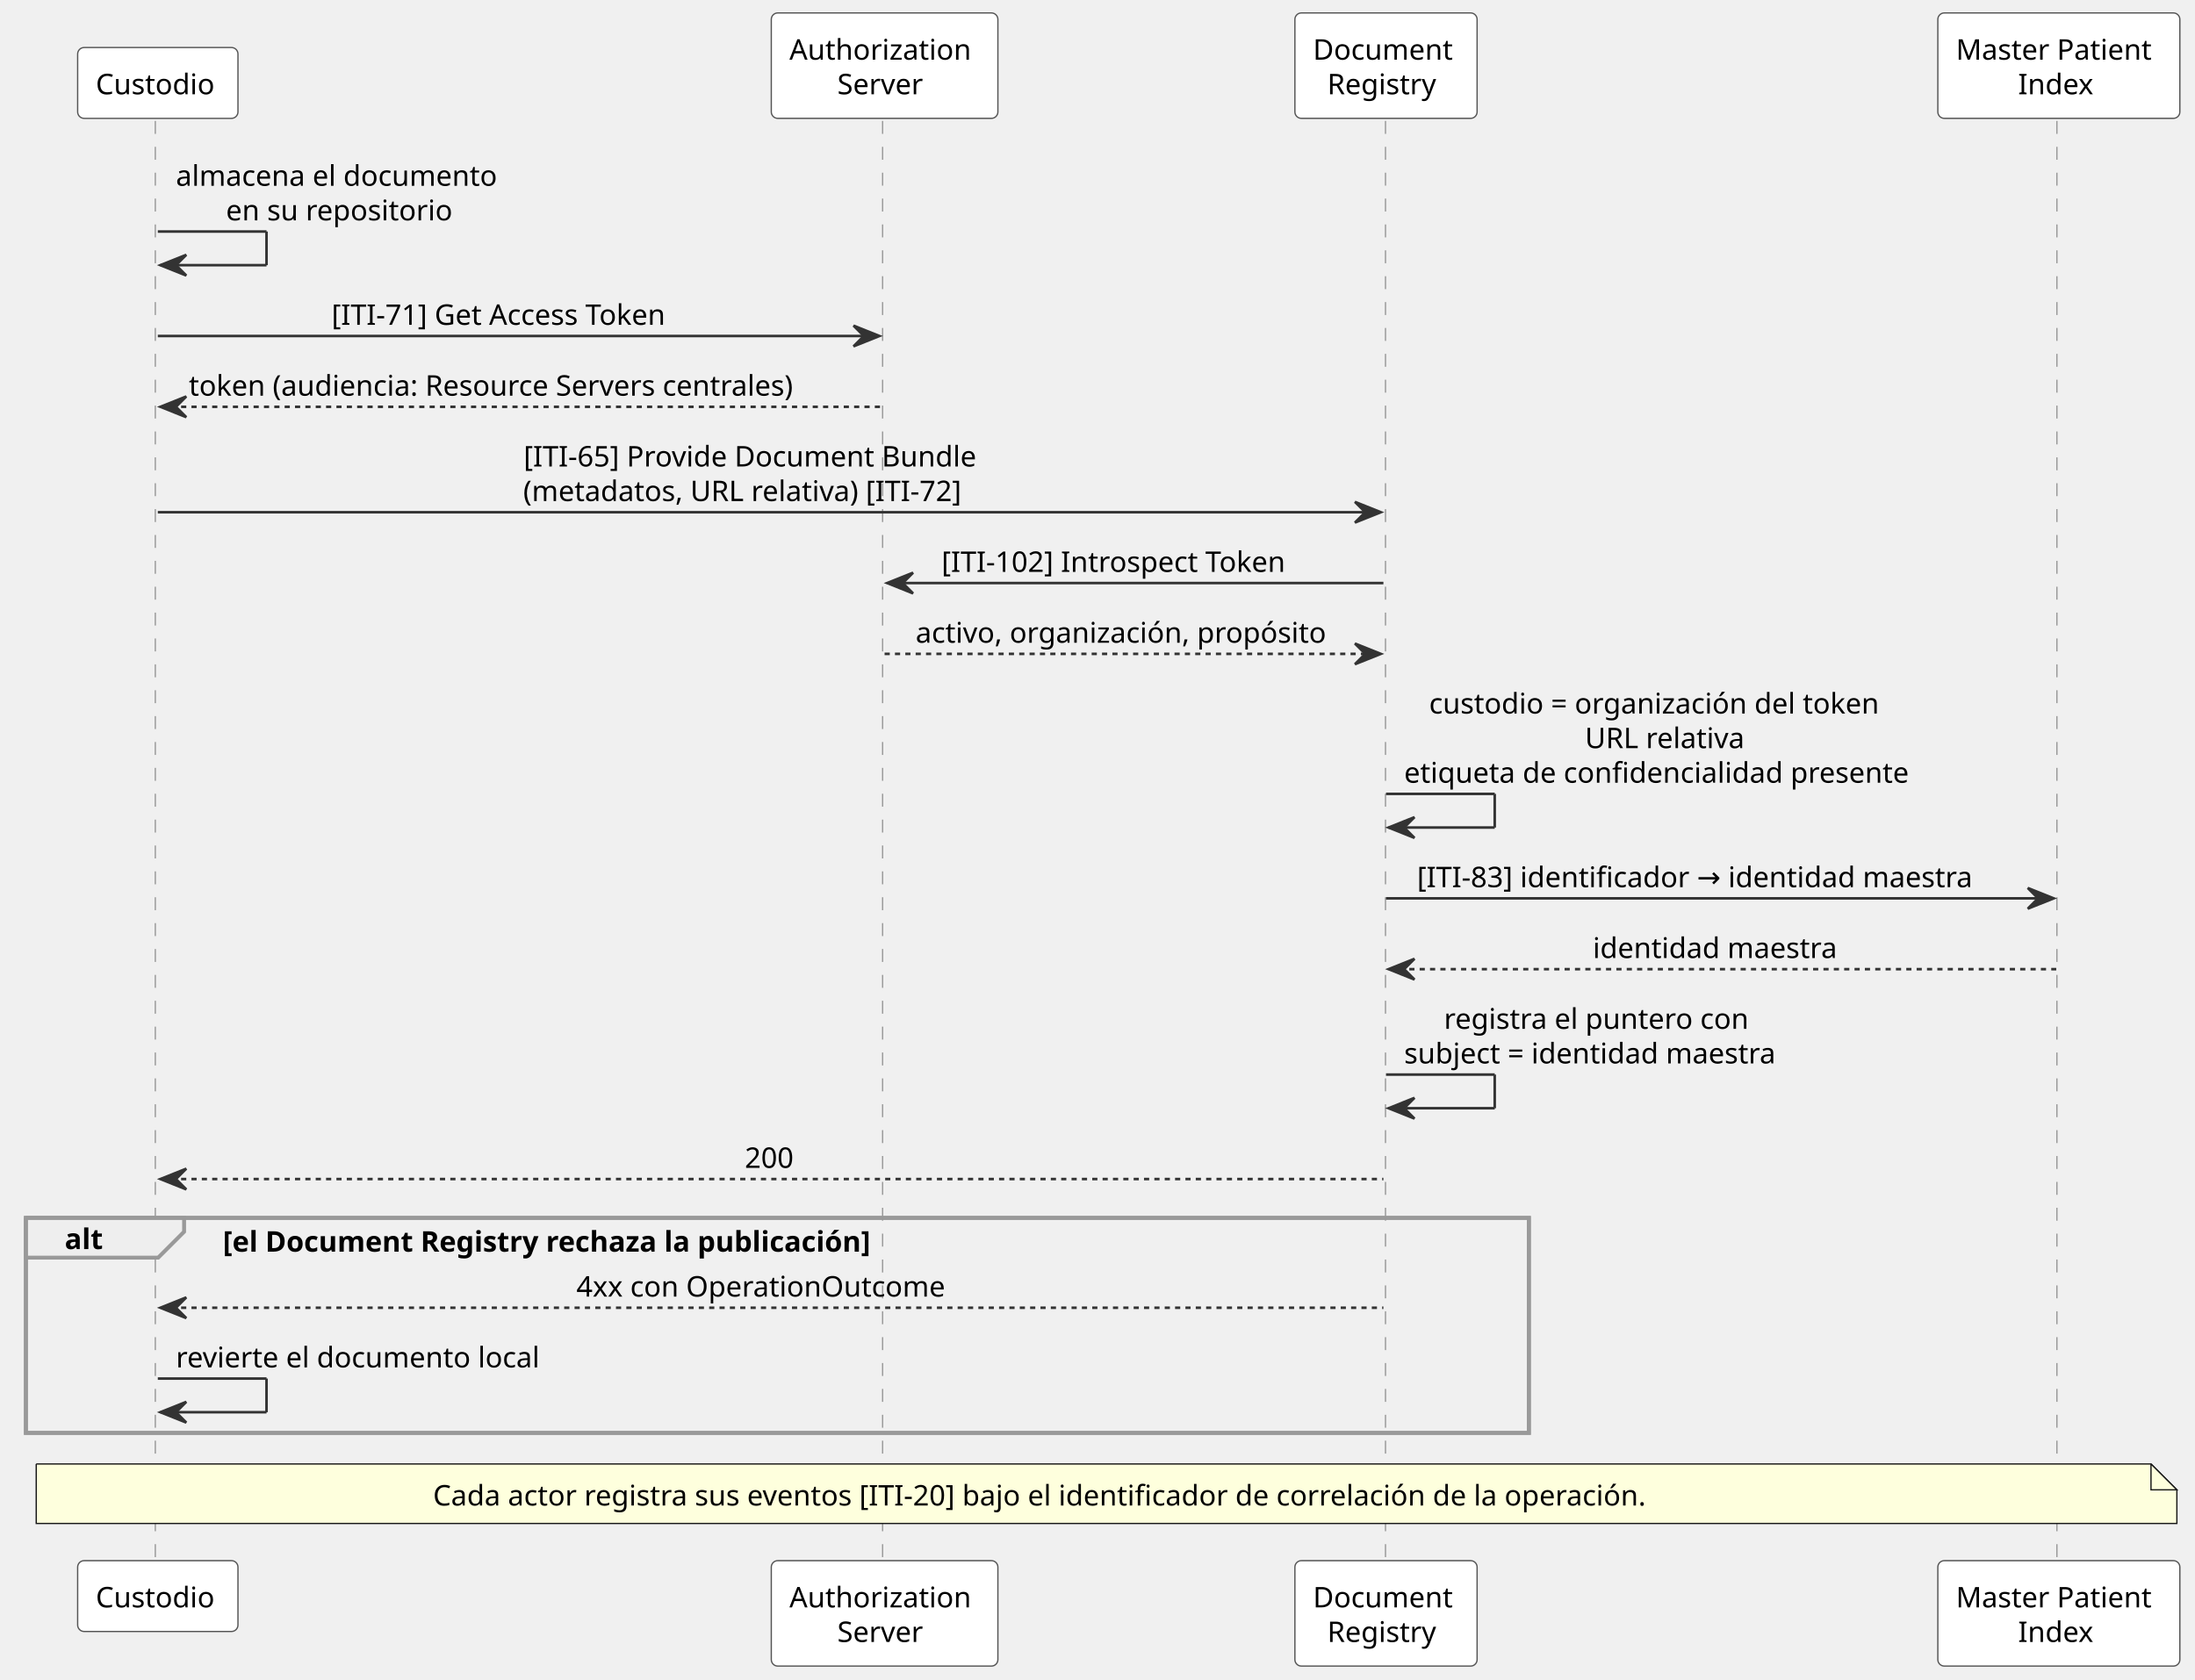
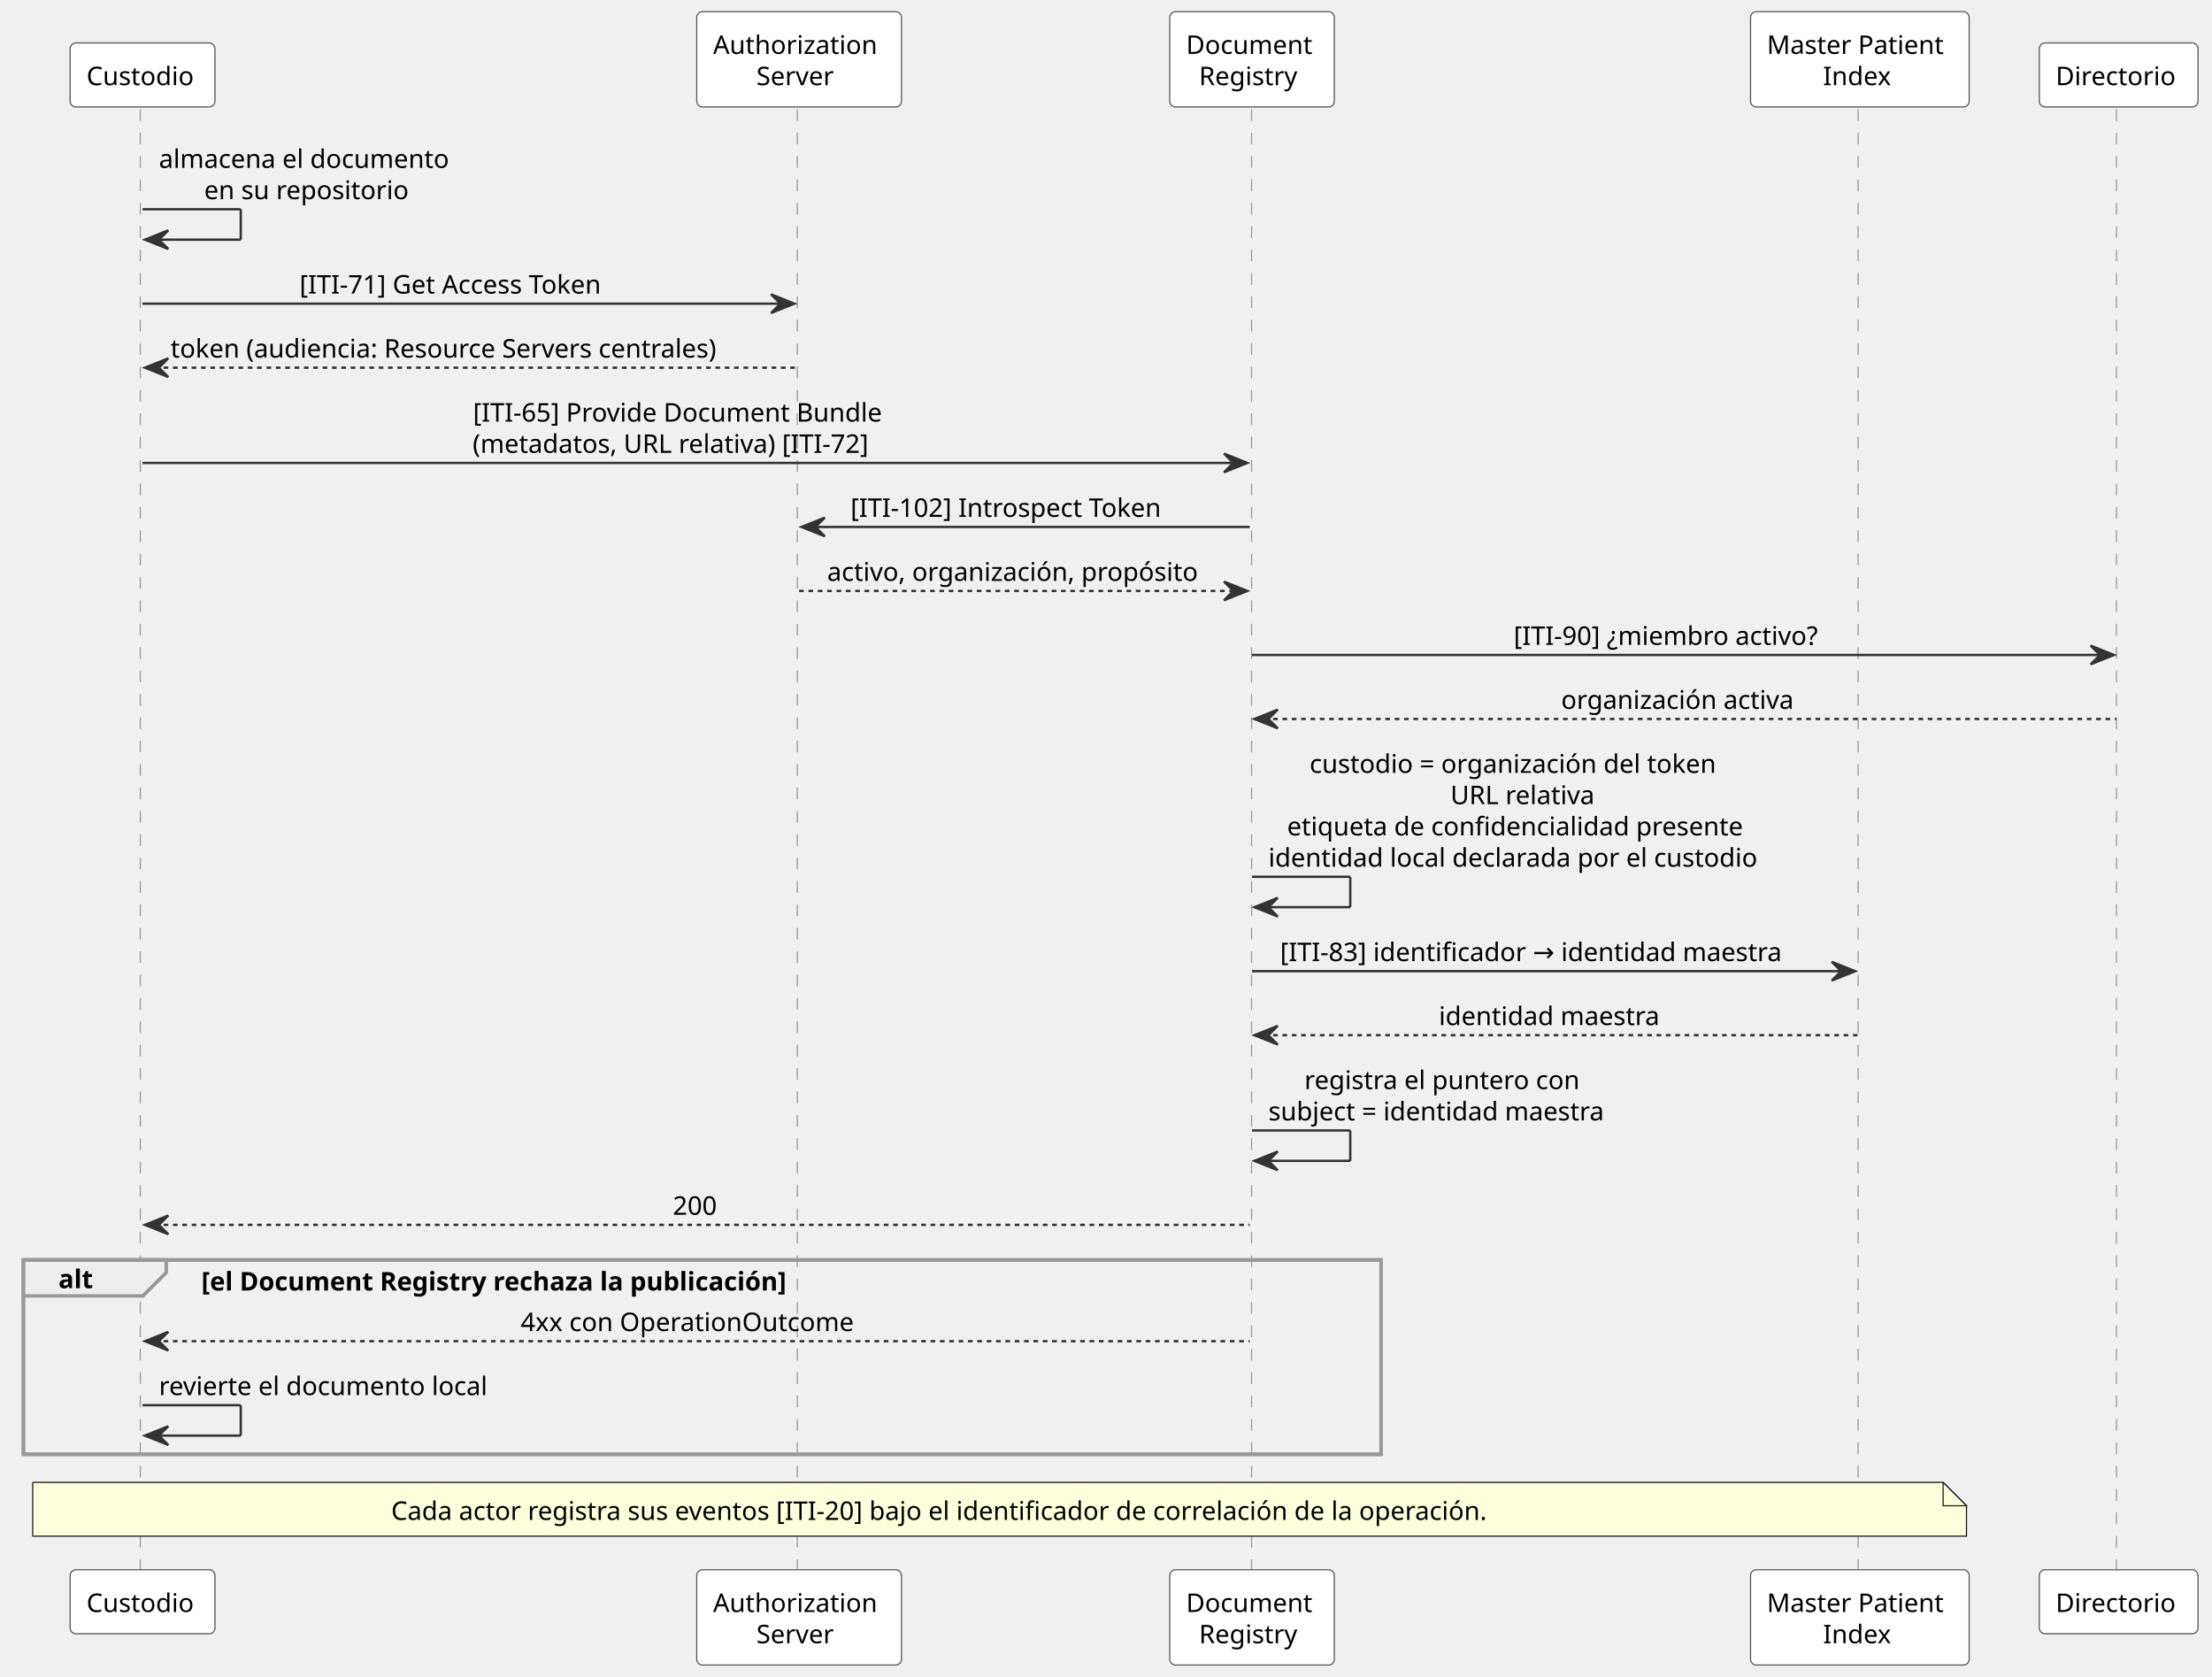
- <svg xmlns="http://www.w3.org/2000/svg" contentStyleType="text/css" data-diagram-type="SEQUENCE" height="649px" preserveAspectRatio="none" style="width:848px;height:649px;background:#FFFFFF;" version="1.1" viewBox="0 0 848 649" width="848px" zoomAndPan="magnify">
+ <svg xmlns="http://www.w3.org/2000/svg" contentStyleType="text/css" data-diagram-type="SEQUENCE" height="717px" preserveAspectRatio="none" style="width:946px;height:717px;background:#FFFFFF;" version="1.1" viewBox="0 0 946 717" width="946px" zoomAndPan="magnify">
  <defs />
  <g>
-     <rect fill="none" height="83.106" style="stroke:#999999;stroke-width:1.5;" width="580.653" x="10" y="470.636" />
+     <rect fill="none" height="83.106" style="stroke:#999999;stroke-width:1.5;" width="580.653" x="10" y="538.742" />
    <g class="participant-lifeline" data-entity-uid="part1" data-qualified-name="K" id="part1-lifeline">
      <g>
-         <rect fill="#000000" fill-opacity="0" height="557.373" width="8" x="56.966" y="46.737" />
-         <line style="stroke:#999999;stroke-width:0.5;stroke-dasharray:5,5;" x1="60" x2="60" y1="46.737" y2="604.11" />
+         <rect fill="#000000" fill-opacity="0" height="625.479" width="8" x="56.966" y="46.737" />
+         <line style="stroke:#999999;stroke-width:0.5;stroke-dasharray:5,5;" x1="60" x2="60" y1="46.737" y2="672.216" />
      </g>
    </g>
    <g class="participant-lifeline" data-entity-uid="part2" data-qualified-name="AS" id="part2-lifeline">
      <g>
-         <rect fill="#000000" fill-opacity="0" height="557.373" width="8" x="337.747" y="46.737" />
-         <line style="stroke:#999999;stroke-width:0.5;stroke-dasharray:5,5;" x1="340.977" x2="340.977" y1="46.737" y2="604.11" />
+         <rect fill="#000000" fill-opacity="0" height="625.479" width="8" x="337.747" y="46.737" />
+         <line style="stroke:#999999;stroke-width:0.5;stroke-dasharray:5,5;" x1="340.977" x2="340.977" y1="46.737" y2="672.216" />
      </g>
    </g>
    <g class="participant-lifeline" data-entity-uid="part3" data-qualified-name="REG" id="part3-lifeline">
      <g>
-         <rect fill="#000000" fill-opacity="0" height="557.373" width="8" x="531.457" y="46.737" />
-         <line style="stroke:#999999;stroke-width:0.5;stroke-dasharray:5,5;" x1="535.262" x2="535.262" y1="46.737" y2="604.11" />
+         <rect fill="#000000" fill-opacity="0" height="625.479" width="8" x="531.457" y="46.737" />
+         <line style="stroke:#999999;stroke-width:0.5;stroke-dasharray:5,5;" x1="535.262" x2="535.262" y1="46.737" y2="672.216" />
      </g>
    </g>
    <g class="participant-lifeline" data-entity-uid="part4" data-qualified-name="MPI" id="part4-lifeline">
      <g>
-         <rect fill="#000000" fill-opacity="0" height="557.373" width="8" x="791.399" y="46.737" />
-         <line style="stroke:#999999;stroke-width:0.5;stroke-dasharray:5,5;" x1="794.65" x2="794.65" y1="46.737" y2="604.11" />
+         <rect fill="#000000" fill-opacity="0" height="625.479" width="8" x="791.399" y="46.737" />
+         <line style="stroke:#999999;stroke-width:0.5;stroke-dasharray:5,5;" x1="794.65" x2="794.65" y1="46.737" y2="672.216" />
+       </g>
+     </g>
+     <g class="participant-lifeline" data-entity-uid="part5" data-qualified-name="DIR" id="part5-lifeline">
+       <g>
+         <rect fill="#000000" fill-opacity="0" height="625.479" width="8" x="902.084" y="46.737" />
+         <line style="stroke:#999999;stroke-width:0.5;stroke-dasharray:5,5;" x1="905.148" x2="905.148" y1="46.737" y2="672.216" />
      </g>
    </g>
    <g class="participant participant-head" data-entity-uid="part1" data-qualified-name="K" id="part1-head">
      <rect fill="#FFFFFF" height="27.369" rx="2.5" ry="2.5" style="stroke:#555555;stroke-width:0.5;" width="61.932" x="30" y="18.369" />
      <text fill="#000000" font-family="Verdana" font-size="11" lengthAdjust="spacing" textLength="47.932" x="37" y="36.428">Custodio</text>
    </g>
    <g class="participant participant-tail" data-entity-uid="part1" data-qualified-name="K" id="part1-tail">
-       <rect fill="#FFFFFF" height="27.369" rx="2.5" ry="2.5" style="stroke:#555555;stroke-width:0.5;" width="61.932" x="30" y="603.11" />
-       <text fill="#000000" font-family="Verdana" font-size="11" lengthAdjust="spacing" textLength="47.932" x="37" y="621.169">Custodio</text>
+       <rect fill="#FFFFFF" height="27.369" rx="2.5" ry="2.5" style="stroke:#555555;stroke-width:0.5;" width="61.932" x="30" y="671.216" />
+       <text fill="#000000" font-family="Verdana" font-size="11" lengthAdjust="spacing" textLength="47.932" x="37" y="689.275">Custodio</text>
    </g>
    <g class="participant participant-head" data-entity-uid="part2" data-qualified-name="AS" id="part2-head">
      <rect fill="#FFFFFF" height="40.737" rx="2.5" ry="2.5" style="stroke:#555555;stroke-width:0.5;" width="87.541" x="297.977" y="5" />
      <text fill="#000000" font-family="Verdana" font-size="11" lengthAdjust="spacing" textLength="73.541" x="304.977" y="23.059">Authorization</text>
      <text fill="#000000" font-family="Verdana" font-size="11" lengthAdjust="spacing" textLength="36.523" x="323.485" y="36.428">Server</text>
    </g>
    <g class="participant participant-tail" data-entity-uid="part2" data-qualified-name="AS" id="part2-tail">
-       <rect fill="#FFFFFF" height="40.737" rx="2.5" ry="2.5" style="stroke:#555555;stroke-width:0.5;" width="87.541" x="297.977" y="603.11" />
-       <text fill="#000000" font-family="Verdana" font-size="11" lengthAdjust="spacing" textLength="73.541" x="304.977" y="621.169">Authorization</text>
-       <text fill="#000000" font-family="Verdana" font-size="11" lengthAdjust="spacing" textLength="36.523" x="323.485" y="634.538">Server</text>
+       <rect fill="#FFFFFF" height="40.737" rx="2.5" ry="2.5" style="stroke:#555555;stroke-width:0.5;" width="87.541" x="297.977" y="671.216" />
+       <text fill="#000000" font-family="Verdana" font-size="11" lengthAdjust="spacing" textLength="73.541" x="304.977" y="689.275">Authorization</text>
+       <text fill="#000000" font-family="Verdana" font-size="11" lengthAdjust="spacing" textLength="36.523" x="323.485" y="702.644">Server</text>
    </g>
    <g class="participant participant-head" data-entity-uid="part3" data-qualified-name="REG" id="part3-head">
      <rect fill="#FFFFFF" height="40.737" rx="2.5" ry="2.5" style="stroke:#555555;stroke-width:0.5;" width="70.391" x="500.262" y="5" />
      <text fill="#000000" font-family="Verdana" font-size="11" lengthAdjust="spacing" textLength="56.391" x="507.262" y="23.059">Document</text>
      <text fill="#000000" font-family="Verdana" font-size="11" lengthAdjust="spacing" textLength="45.343" x="512.786" y="36.428">Registry</text>
    </g>
    <g class="participant participant-tail" data-entity-uid="part3" data-qualified-name="REG" id="part3-tail">
-       <rect fill="#FFFFFF" height="40.737" rx="2.5" ry="2.5" style="stroke:#555555;stroke-width:0.5;" width="70.391" x="500.262" y="603.11" />
-       <text fill="#000000" font-family="Verdana" font-size="11" lengthAdjust="spacing" textLength="56.391" x="507.262" y="621.169">Document</text>
-       <text fill="#000000" font-family="Verdana" font-size="11" lengthAdjust="spacing" textLength="45.343" x="512.786" y="634.538">Registry</text>
+       <rect fill="#FFFFFF" height="40.737" rx="2.5" ry="2.5" style="stroke:#555555;stroke-width:0.5;" width="70.391" x="500.262" y="671.216" />
+       <text fill="#000000" font-family="Verdana" font-size="11" lengthAdjust="spacing" textLength="56.391" x="507.262" y="689.275">Document</text>
+       <text fill="#000000" font-family="Verdana" font-size="11" lengthAdjust="spacing" textLength="45.343" x="512.786" y="702.644">Registry</text>
    </g>
    <g class="participant participant-head" data-entity-uid="part4" data-qualified-name="MPI" id="part4-head">
      <rect fill="#FFFFFF" height="40.737" rx="2.5" ry="2.5" style="stroke:#555555;stroke-width:0.5;" width="93.498" x="748.65" y="5" />
      <text fill="#000000" font-family="Verdana" font-size="11" lengthAdjust="spacing" textLength="79.498" x="755.65" y="23.059">Master Patient</text>
      <text fill="#000000" font-family="Verdana" font-size="11" lengthAdjust="spacing" textLength="31.507" x="779.645" y="36.428">Index</text>
    </g>
    <g class="participant participant-tail" data-entity-uid="part4" data-qualified-name="MPI" id="part4-tail">
-       <rect fill="#FFFFFF" height="40.737" rx="2.5" ry="2.5" style="stroke:#555555;stroke-width:0.5;" width="93.498" x="748.65" y="603.11" />
-       <text fill="#000000" font-family="Verdana" font-size="11" lengthAdjust="spacing" textLength="79.498" x="755.65" y="621.169">Master Patient</text>
-       <text fill="#000000" font-family="Verdana" font-size="11" lengthAdjust="spacing" textLength="31.507" x="779.645" y="634.538">Index</text>
+       <rect fill="#FFFFFF" height="40.737" rx="2.5" ry="2.5" style="stroke:#555555;stroke-width:0.5;" width="93.498" x="748.65" y="671.216" />
+       <text fill="#000000" font-family="Verdana" font-size="11" lengthAdjust="spacing" textLength="79.498" x="755.65" y="689.275">Master Patient</text>
+       <text fill="#000000" font-family="Verdana" font-size="11" lengthAdjust="spacing" textLength="31.507" x="779.645" y="702.644">Index</text>
+     </g>
+     <g class="participant participant-head" data-entity-uid="part5" data-qualified-name="DIR" id="part5-head">
+       <rect fill="#FFFFFF" height="27.369" rx="2.5" ry="2.5" style="stroke:#555555;stroke-width:0.5;" width="67.872" x="872.148" y="18.369" />
+       <text fill="#000000" font-family="Verdana" font-size="11" lengthAdjust="spacing" textLength="53.872" x="879.148" y="36.428">Directorio</text>
+     </g>
+     <g class="participant participant-tail" data-entity-uid="part5" data-qualified-name="DIR" id="part5-tail">
+       <rect fill="#FFFFFF" height="27.369" rx="2.5" ry="2.5" style="stroke:#555555;stroke-width:0.5;" width="67.872" x="872.148" y="671.216" />
+       <text fill="#000000" font-family="Verdana" font-size="11" lengthAdjust="spacing" textLength="53.872" x="879.148" y="689.275">Directorio</text>
    </g>
    <g class="message" data-entity-1="part1" data-entity-2="part1" id="msg1">
      <line style="stroke:#333333;stroke-width:1;" x1="60.966" x2="102.966" y1="89.475" y2="89.475" />
      <line style="stroke:#333333;stroke-width:1;" x1="102.966" x2="102.966" y1="89.475" y2="102.475" />
      <line style="stroke:#333333;stroke-width:1;" x1="61.966" x2="102.966" y1="102.475" y2="102.475" />
      <polygon fill="#333333" points="71.966,98.475,61.966,102.475,71.966,106.475,67.966,102.475" style="stroke:#333333;stroke-width:1;" />
      <text fill="#000000" font-family="Verdana" font-size="11" lengthAdjust="spacing" textLength="131.533" x="67.966" y="71.796">almacena el documento</text>
      <text fill="#000000" font-family="Verdana" font-size="11" lengthAdjust="spacing" textLength="92.866" x="87.299" y="85.165">en su repositorio</text>
    </g>
    <g class="message" data-entity-1="part1" data-entity-2="part2" id="msg2">
      <polygon fill="#333333" points="329.747,125.843,339.747,129.843,329.747,133.843,333.747,129.843" style="stroke:#333333;stroke-width:1;" />
      <line style="stroke:#333333;stroke-width:1;" x1="60.966" x2="335.747" y1="129.843" y2="129.843" />
      <text fill="#000000" font-family="Verdana" font-size="11" lengthAdjust="spacing" textLength="146.502" x="128.106" y="125.534">[ITI-71] Get Access Token</text>
    </g>
    <g class="message" data-entity-1="part2" data-entity-2="part1" id="msg3">
      <polygon fill="#333333" points="71.966,153.212,61.966,157.212,71.966,161.212,67.966,157.212" style="stroke:#333333;stroke-width:1;" />
      <line style="stroke:#333333;stroke-width:1;stroke-dasharray:2,2;" x1="65.966" x2="340.747" y1="157.212" y2="157.212" />
      <text fill="#000000" font-family="Verdana" font-size="11" lengthAdjust="spacing" textLength="256.781" x="72.966" y="152.902">token (audiencia: Resource Servers centrales)</text>
    </g>
    <g class="message" data-entity-1="part1" data-entity-2="part3" id="msg4">
      <polygon fill="#333333" points="523.457,193.949,533.457,197.949,523.457,201.949,527.457,197.949" style="stroke:#333333;stroke-width:1;" />
      <line style="stroke:#333333;stroke-width:1;" x1="60.966" x2="529.457" y1="197.949" y2="197.949" />
      <text fill="#000000" font-family="Verdana" font-size="11" lengthAdjust="spacing" textLength="191.829" x="202.297" y="180.271">[ITI-65] Provide Document Bundle</text>
      <text fill="#000000" font-family="Verdana" font-size="11" lengthAdjust="spacing" textLength="192.162" x="202.131" y="193.64">(metadatos, URL relativa) [ITI-72]</text>
    </g>
    <g class="message" data-entity-1="part3" data-entity-2="part2" id="msg5">
      <polygon fill="#333333" points="352.747,221.318,342.747,225.318,352.747,229.318,348.747,225.318" style="stroke:#333333;stroke-width:1;" />
      <line style="stroke:#333333;stroke-width:1;" x1="346.747" x2="534.457" y1="225.318" y2="225.318" />
      <text fill="#000000" font-family="Verdana" font-size="11" lengthAdjust="spacing" textLength="149.714" x="363.745" y="221.008">[ITI-102] Introspect Token</text>
    </g>
    <g class="message" data-entity-1="part2" data-entity-2="part3" id="msg6">
      <polygon fill="#333333" points="523.457,248.686,533.457,252.686,523.457,256.687,527.457,252.686" style="stroke:#333333;stroke-width:1;" />
      <line style="stroke:#333333;stroke-width:1;stroke-dasharray:2,2;" x1="341.747" x2="529.457" y1="252.686" y2="252.686" />
      <text fill="#000000" font-family="Verdana" font-size="11" lengthAdjust="spacing" textLength="169.71" x="353.747" y="248.377">activo, organización, propósito</text>
    </g>
-     <g class="message" data-entity-1="part3" data-entity-2="part3" id="msg7">
-       <line style="stroke:#333333;stroke-width:1;" x1="535.457" x2="577.457" y1="306.793" y2="306.793" />
-       <line style="stroke:#333333;stroke-width:1;" x1="577.457" x2="577.457" y1="306.793" y2="319.793" />
-       <line style="stroke:#333333;stroke-width:1;" x1="536.457" x2="577.457" y1="319.793" y2="319.793" />
-       <polygon fill="#333333" points="546.457,315.793,536.457,319.793,546.457,323.793,542.457,319.793" style="stroke:#333333;stroke-width:1;" />
-       <text fill="#000000" font-family="Verdana" font-size="11" lengthAdjust="spacing" textLength="187.494" x="552.101" y="275.746">custodio = organización del token</text>
-       <text fill="#000000" font-family="Verdana" font-size="11" lengthAdjust="spacing" textLength="67.031" x="612.333" y="289.114">URL relativa</text>
-       <text fill="#000000" font-family="Verdana" font-size="11" lengthAdjust="spacing" textLength="206.782" x="542.457" y="302.483">etiqueta de confidencialidad presente</text>
+     <g class="message" data-entity-1="part3" data-entity-2="part5" id="msg7">
+       <polygon fill="#333333" points="894.084,276.055,904.084,280.055,894.084,284.055,898.084,280.055" style="stroke:#333333;stroke-width:1;" />
+       <line style="stroke:#333333;stroke-width:1;" x1="535.457" x2="900.084" y1="280.055" y2="280.055" />
+       <text fill="#000000" font-family="Verdana" font-size="11" lengthAdjust="spacing" textLength="146.814" x="647.364" y="275.746">[ITI-90] ¿miembro activo?</text>
    </g>
-     <g class="message" data-entity-1="part3" data-entity-2="part4" id="msg8">
-       <polygon fill="#333333" points="783.399,343.161,793.399,347.161,783.399,351.161,787.399,347.161" style="stroke:#333333;stroke-width:1;" />
-       <line style="stroke:#333333;stroke-width:1;" x1="535.457" x2="789.399" y1="347.161" y2="347.161" />
-       <text fill="#000000" font-family="Verdana" font-size="11" lengthAdjust="spacing" textLength="235.941" x="547.457" y="342.852">[ITI-83] identificador → identidad maestra</text>
+     <g class="message" data-entity-1="part5" data-entity-2="part3" id="msg8">
+       <polygon fill="#333333" points="546.457,303.424,536.457,307.424,546.457,311.424,542.457,307.424" style="stroke:#333333;stroke-width:1;" />
+       <line style="stroke:#333333;stroke-width:1;stroke-dasharray:2,2;" x1="540.457" x2="905.084" y1="307.424" y2="307.424" />
+       <text fill="#000000" font-family="Verdana" font-size="11" lengthAdjust="spacing" textLength="106.256" x="667.643" y="303.114">organización activa</text>
    </g>
-     <g class="message" data-entity-1="part4" data-entity-2="part3" id="msg9">
-       <polygon fill="#333333" points="546.457,370.53,536.457,374.53,546.457,378.53,542.457,374.53" style="stroke:#333333;stroke-width:1;" />
-       <line style="stroke:#333333;stroke-width:1;stroke-dasharray:2,2;" x1="540.457" x2="794.399" y1="374.53" y2="374.53" />
-       <text fill="#000000" font-family="Verdana" font-size="11" lengthAdjust="spacing" textLength="100.144" x="615.356" y="370.22">identidad maestra</text>
+     <g class="message" data-entity-1="part3" data-entity-2="part3" id="msg9">
+       <line style="stroke:#333333;stroke-width:1;" x1="535.457" x2="577.457" y1="374.898" y2="374.898" />
+       <line style="stroke:#333333;stroke-width:1;" x1="577.457" x2="577.457" y1="374.898" y2="387.898" />
+       <line style="stroke:#333333;stroke-width:1;" x1="536.457" x2="577.457" y1="387.898" y2="387.898" />
+       <polygon fill="#333333" points="546.457,383.898,536.457,387.898,546.457,391.898,542.457,387.898" style="stroke:#333333;stroke-width:1;" />
+       <text fill="#000000" font-family="Verdana" font-size="11" lengthAdjust="spacing" textLength="187.494" x="560.08" y="330.483">custodio = organización del token</text>
+       <text fill="#000000" font-family="Verdana" font-size="11" lengthAdjust="spacing" textLength="67.031" x="620.312" y="343.852">URL relativa</text>
+       <text fill="#000000" font-family="Verdana" font-size="11" lengthAdjust="spacing" textLength="206.782" x="550.436" y="357.22">etiqueta de confidencialidad presente</text>
+       <text fill="#000000" font-family="Verdana" font-size="11" lengthAdjust="spacing" textLength="222.739" x="542.457" y="370.589">identidad local declarada por el custodio</text>
    </g>
-     <g class="message" data-entity-1="part3" data-entity-2="part3" id="msg10">
-       <line style="stroke:#333333;stroke-width:1;" x1="535.457" x2="577.457" y1="415.267" y2="415.267" />
-       <line style="stroke:#333333;stroke-width:1;" x1="577.457" x2="577.457" y1="415.267" y2="428.267" />
-       <line style="stroke:#333333;stroke-width:1;" x1="536.457" x2="577.457" y1="428.267" y2="428.267" />
-       <polygon fill="#333333" points="546.457,424.267,536.457,428.267,546.457,432.267,542.457,428.267" style="stroke:#333333;stroke-width:1;" />
-       <text fill="#000000" font-family="Verdana" font-size="11" lengthAdjust="spacing" textLength="126.06" x="557.843" y="397.589">registra el puntero con</text>
-       <text fill="#000000" font-family="Verdana" font-size="11" lengthAdjust="spacing" textLength="156.831" x="542.457" y="410.957">subject = identidad maestra</text>
+     <g class="message" data-entity-1="part3" data-entity-2="part4" id="msg10">
+       <polygon fill="#333333" points="783.399,411.267,793.399,415.267,783.399,419.267,787.399,415.267" style="stroke:#333333;stroke-width:1;" />
+       <line style="stroke:#333333;stroke-width:1;" x1="535.457" x2="789.399" y1="415.267" y2="415.267" />
+       <text fill="#000000" font-family="Verdana" font-size="11" lengthAdjust="spacing" textLength="235.941" x="547.457" y="410.957">[ITI-83] identificador → identidad maestra</text>
    </g>
-     <g class="message" data-entity-1="part3" data-entity-2="part1" id="msg11">
-       <polygon fill="#333333" points="71.966,451.636,61.966,455.636,71.966,459.636,67.966,455.636" style="stroke:#333333;stroke-width:1;" />
-       <line style="stroke:#333333;stroke-width:1;stroke-dasharray:2,2;" x1="65.966" x2="534.457" y1="455.636" y2="455.636" />
-       <text fill="#000000" font-family="Verdana" font-size="11" lengthAdjust="spacing" textLength="20.98" x="287.722" y="451.326">200</text>
+     <g class="message" data-entity-1="part4" data-entity-2="part3" id="msg11">
+       <polygon fill="#333333" points="546.457,438.636,536.457,442.636,546.457,446.636,542.457,442.636" style="stroke:#333333;stroke-width:1;" />
+       <line style="stroke:#333333;stroke-width:1;stroke-dasharray:2,2;" x1="540.457" x2="794.399" y1="442.636" y2="442.636" />
+       <text fill="#000000" font-family="Verdana" font-size="11" lengthAdjust="spacing" textLength="100.144" x="615.356" y="438.326">identidad maestra</text>
    </g>
-     <path d="M10,470.636 L71.119,470.636 L71.119,476.004 L61.119,486.004 L10,486.004 L10,470.636" fill="#EEEEEE" style="stroke:#999999;stroke-width:1.5;" />
-     <rect fill="none" height="83.106" style="stroke:#999999;stroke-width:1.5;" width="580.653" x="10" y="470.636" />
-     <text fill="#000000" font-family="Verdana" font-size="11" font-weight="bold" lengthAdjust="spacing" textLength="16.119" x="25" y="482.695">alt</text>
-     <text fill="#000000" font-family="Verdana" font-size="11" font-weight="bold" lengthAdjust="spacing" textLength="285.753" x="86.119" y="483.695">[el Document Registry rechaza la publicación]</text>
-     <g class="message" data-entity-1="part3" data-entity-2="part1" id="msg12">
-       <polygon fill="#333333" points="71.966,501.373,61.966,505.373,71.966,509.373,67.966,505.373" style="stroke:#333333;stroke-width:1;" />
-       <line style="stroke:#333333;stroke-width:1;stroke-dasharray:2,2;" x1="65.966" x2="534.457" y1="505.373" y2="505.373" />
-       <text fill="#000000" font-family="Verdana" font-size="11" lengthAdjust="spacing" textLength="151.083" x="222.67" y="501.063">4xx con OperationOutcome</text>
+     <g class="message" data-entity-1="part3" data-entity-2="part3" id="msg12">
+       <line style="stroke:#333333;stroke-width:1;" x1="535.457" x2="577.457" y1="483.373" y2="483.373" />
+       <line style="stroke:#333333;stroke-width:1;" x1="577.457" x2="577.457" y1="483.373" y2="496.373" />
+       <line style="stroke:#333333;stroke-width:1;" x1="536.457" x2="577.457" y1="496.373" y2="496.373" />
+       <polygon fill="#333333" points="546.457,492.373,536.457,496.373,546.457,500.373,542.457,496.373" style="stroke:#333333;stroke-width:1;" />
+       <text fill="#000000" font-family="Verdana" font-size="11" lengthAdjust="spacing" textLength="126.06" x="557.843" y="465.695">registra el puntero con</text>
+       <text fill="#000000" font-family="Verdana" font-size="11" lengthAdjust="spacing" textLength="156.831" x="542.457" y="479.063">subject = identidad maestra</text>
    </g>
-     <g class="message" data-entity-1="part1" data-entity-2="part1" id="msg13">
-       <line style="stroke:#333333;stroke-width:1;" x1="60.966" x2="102.966" y1="532.742" y2="532.742" />
-       <line style="stroke:#333333;stroke-width:1;" x1="102.966" x2="102.966" y1="532.742" y2="545.742" />
-       <line style="stroke:#333333;stroke-width:1;" x1="61.966" x2="102.966" y1="545.742" y2="545.742" />
-       <polygon fill="#333333" points="71.966,541.742,61.966,545.742,71.966,549.742,67.966,545.742" style="stroke:#333333;stroke-width:1;" />
-       <text fill="#000000" font-family="Verdana" font-size="11" lengthAdjust="spacing" textLength="150.579" x="67.966" y="528.432">revierte el documento local</text>
+     <g class="message" data-entity-1="part3" data-entity-2="part1" id="msg13">
+       <polygon fill="#333333" points="71.966,519.742,61.966,523.742,71.966,527.742,67.966,523.742" style="stroke:#333333;stroke-width:1;" />
+       <line style="stroke:#333333;stroke-width:1;stroke-dasharray:2,2;" x1="65.966" x2="534.457" y1="523.742" y2="523.742" />
+       <text fill="#000000" font-family="Verdana" font-size="11" lengthAdjust="spacing" textLength="20.98" x="287.722" y="519.432">200</text>
    </g>
-     <path d="M14,565.742 L14,588.742 L841,588.742 L841,575.742 L831,565.742 L14,565.742" fill="#FEFFDD" style="stroke:#181818;stroke-width:0.5;" />
-     <path d="M831,565.742 L831,575.742 L841,575.742 L831,565.742" fill="#FEFFDD" style="stroke:#181818;stroke-width:0.5;" />
-     <text fill="#000000" font-family="Verdana" font-size="11" lengthAdjust="spacing" textLength="511.548" x="167.3" y="581.801">Cada actor registra sus eventos [ITI-20] bajo el identificador de correlación de la operación.</text>
+     <path d="M10,538.742 L71.119,538.742 L71.119,544.11 L61.119,554.11 L10,554.11 L10,538.742" fill="#EEEEEE" style="stroke:#999999;stroke-width:1.5;" />
+     <rect fill="none" height="83.106" style="stroke:#999999;stroke-width:1.5;" width="580.653" x="10" y="538.742" />
+     <text fill="#000000" font-family="Verdana" font-size="11" font-weight="bold" lengthAdjust="spacing" textLength="16.119" x="25" y="550.801">alt</text>
+     <text fill="#000000" font-family="Verdana" font-size="11" font-weight="bold" lengthAdjust="spacing" textLength="285.753" x="86.119" y="551.801">[el Document Registry rechaza la publicación]</text>
+     <g class="message" data-entity-1="part3" data-entity-2="part1" id="msg14">
+       <polygon fill="#333333" points="71.966,569.479,61.966,573.479,71.966,577.479,67.966,573.479" style="stroke:#333333;stroke-width:1;" />
+       <line style="stroke:#333333;stroke-width:1;stroke-dasharray:2,2;" x1="65.966" x2="534.457" y1="573.479" y2="573.479" />
+       <text fill="#000000" font-family="Verdana" font-size="11" lengthAdjust="spacing" textLength="151.083" x="222.67" y="569.169">4xx con OperationOutcome</text>
+     </g>
+     <g class="message" data-entity-1="part1" data-entity-2="part1" id="msg15">
+       <line style="stroke:#333333;stroke-width:1;" x1="60.966" x2="102.966" y1="600.848" y2="600.848" />
+       <line style="stroke:#333333;stroke-width:1;" x1="102.966" x2="102.966" y1="600.848" y2="613.848" />
+       <line style="stroke:#333333;stroke-width:1;" x1="61.966" x2="102.966" y1="613.848" y2="613.848" />
+       <polygon fill="#333333" points="71.966,609.848,61.966,613.848,71.966,617.848,67.966,613.848" style="stroke:#333333;stroke-width:1;" />
+       <text fill="#000000" font-family="Verdana" font-size="11" lengthAdjust="spacing" textLength="150.579" x="67.966" y="596.538">revierte el documento local</text>
+     </g>
+     <path d="M14,633.848 L14,656.848 L841,656.848 L841,643.848 L831,633.848 L14,633.848" fill="#FEFFDD" style="stroke:#181818;stroke-width:0.5;" />
+     <path d="M831,633.848 L831,643.848 L841,643.848 L831,633.848" fill="#FEFFDD" style="stroke:#181818;stroke-width:0.5;" />
+     <text fill="#000000" font-family="Verdana" font-size="11" lengthAdjust="spacing" textLength="511.548" x="167.3" y="649.907">Cada actor registra sus eventos [ITI-20] bajo el identificador de correlación de la operación.</text>
  </g>
</svg>
